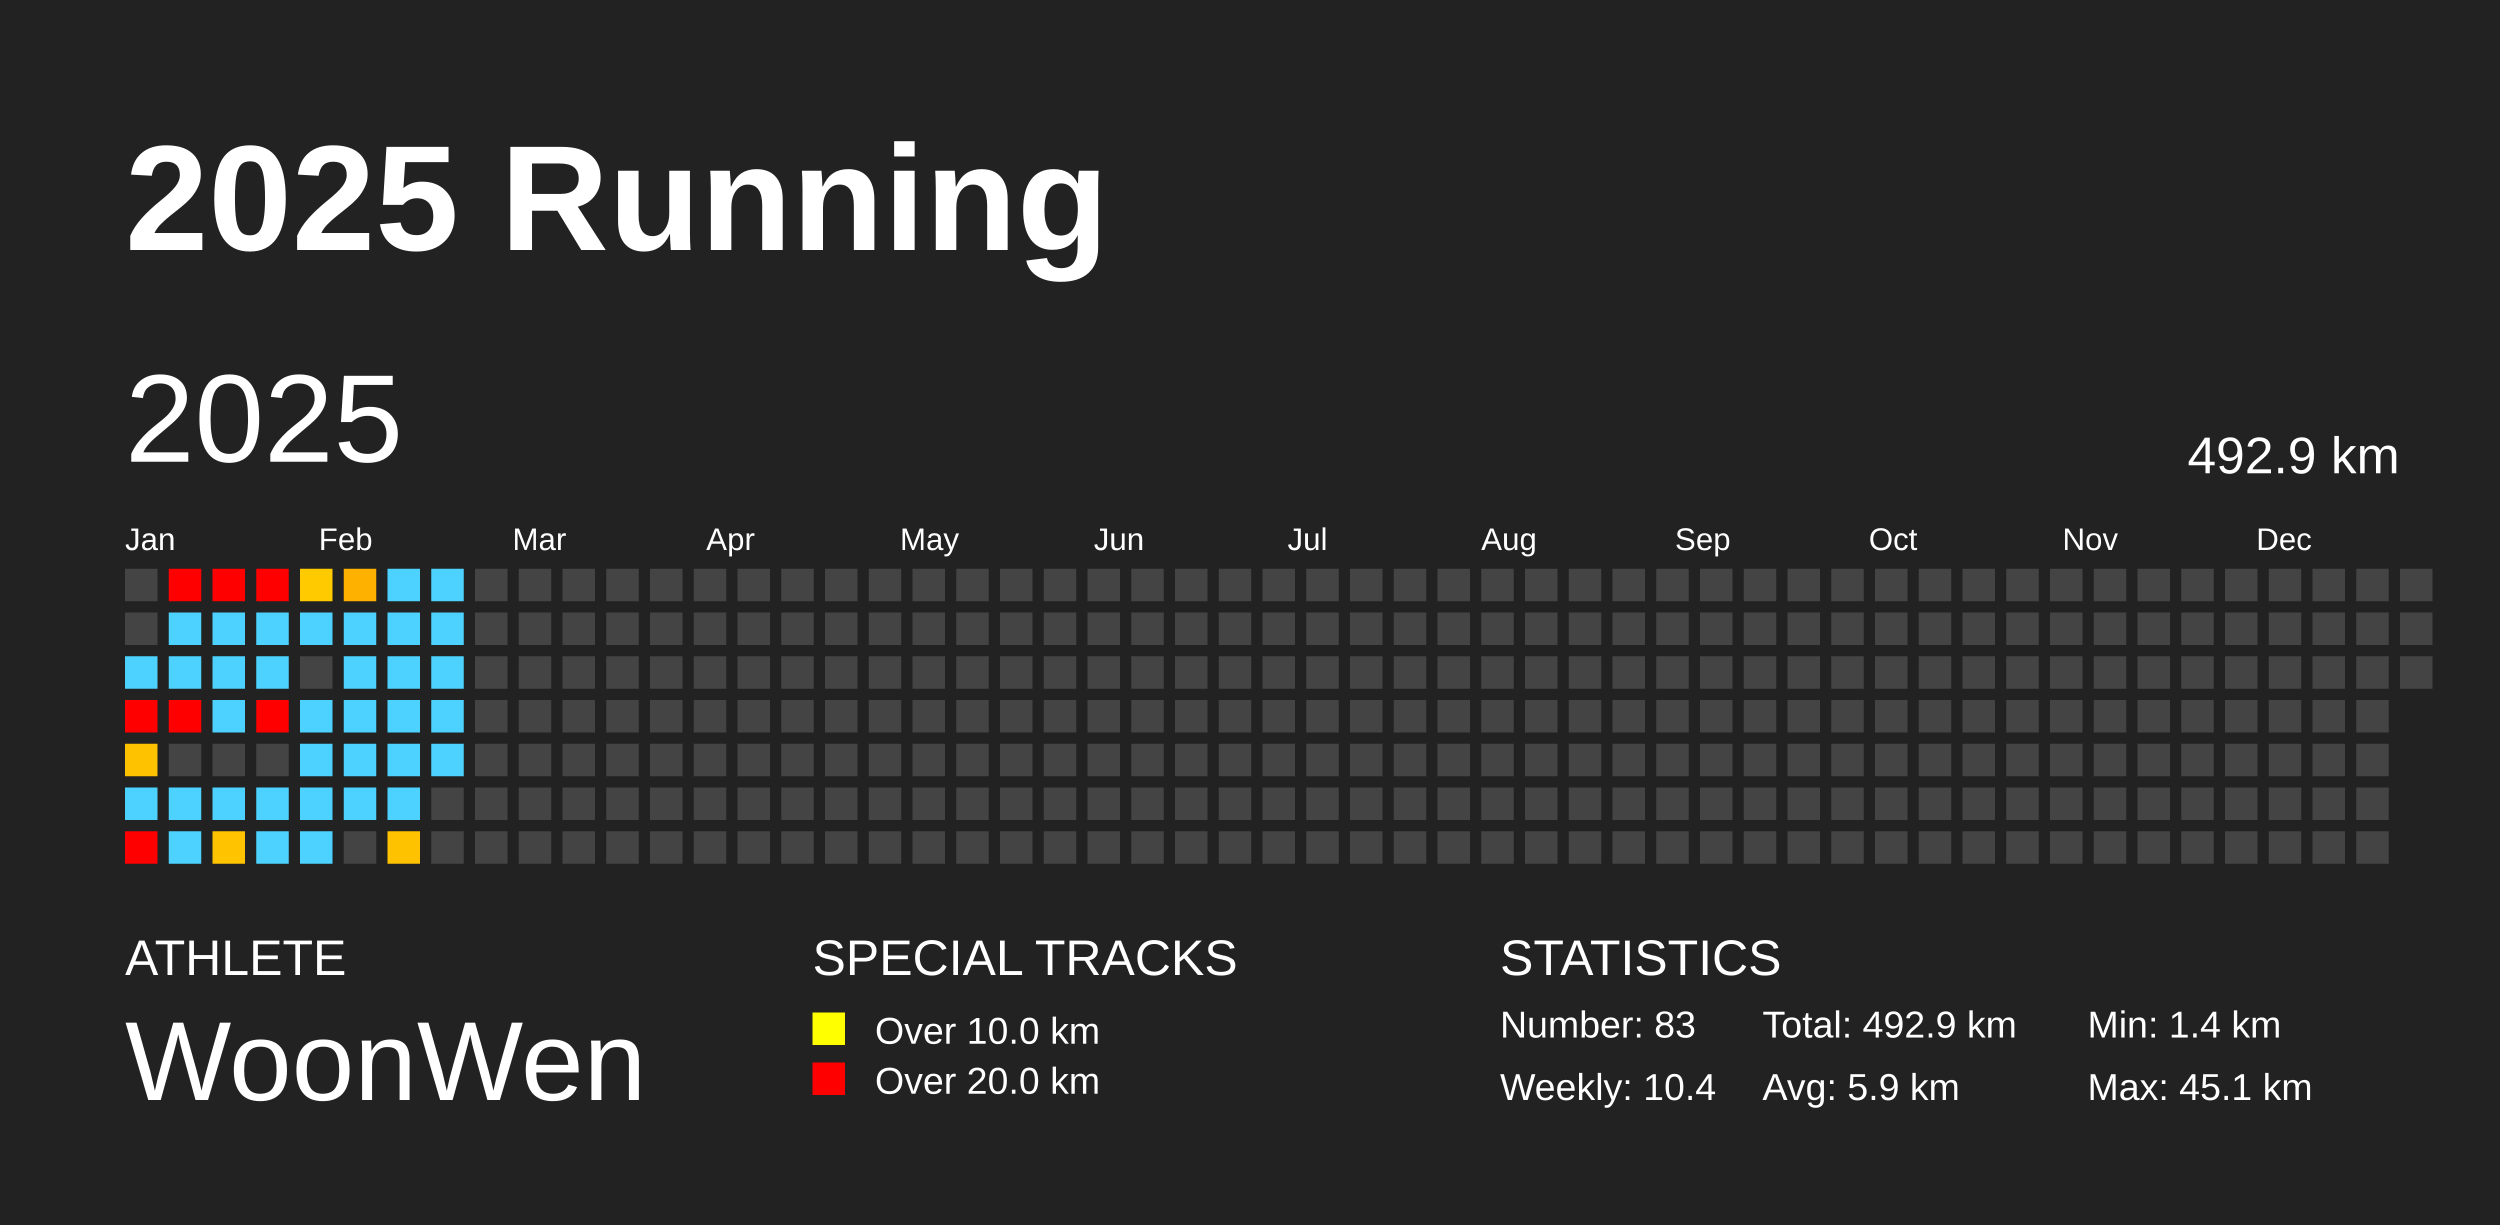
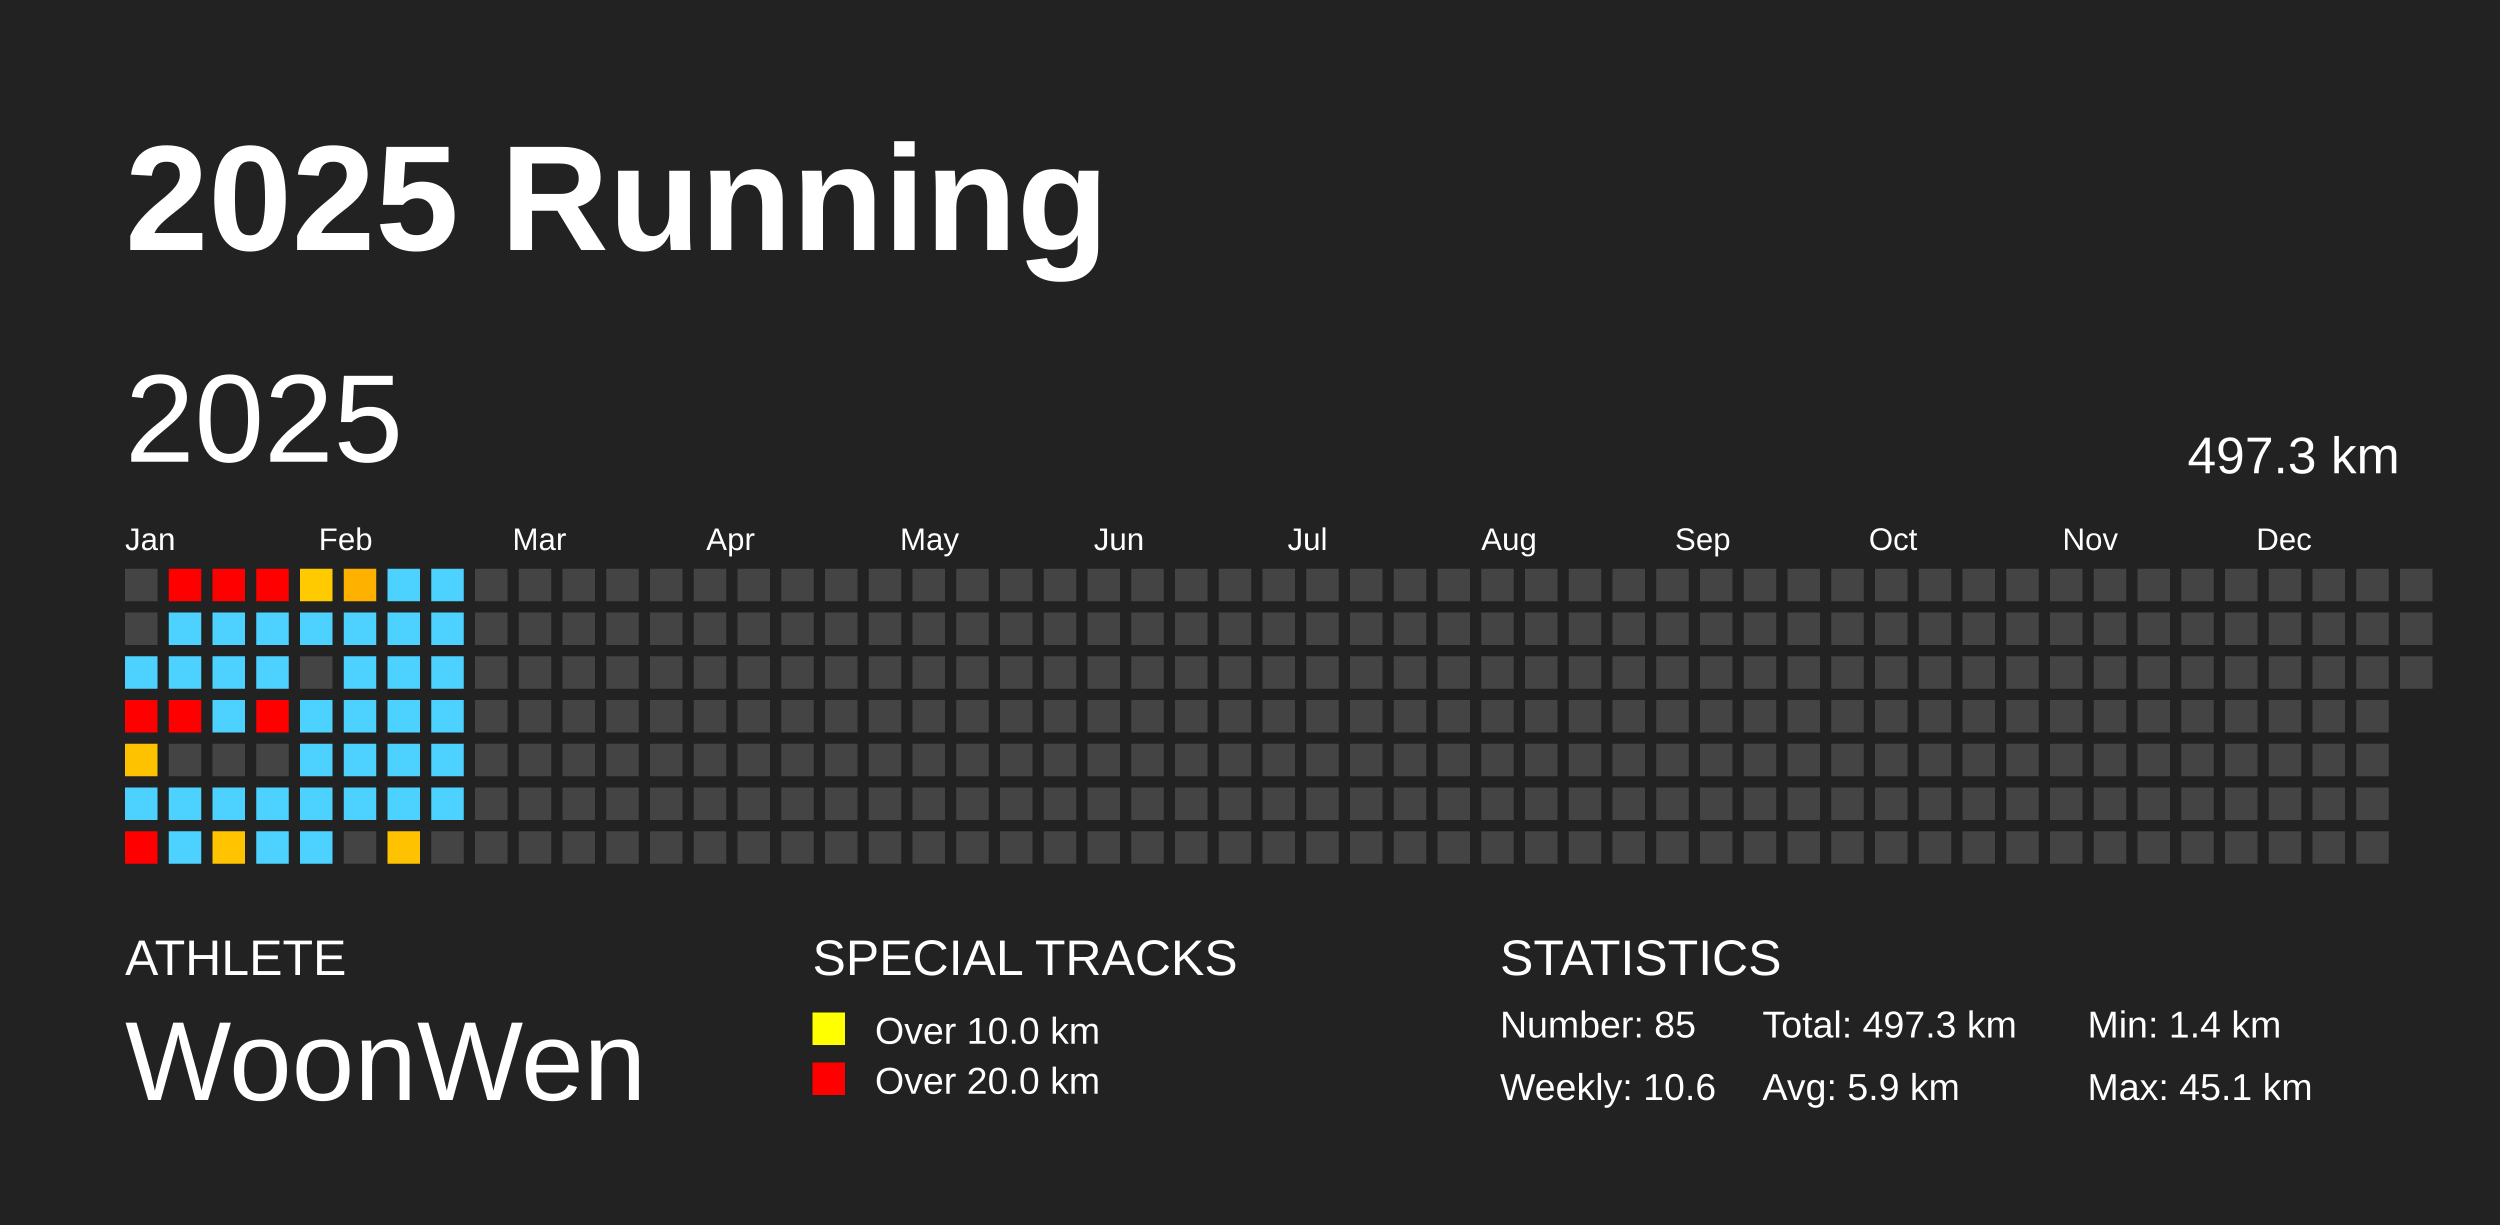
<svg xmlns="http://www.w3.org/2000/svg" baseProfile="full" height="98mm" version="1.1" viewBox="0,0,200,98" width="200mm">
  <defs />
  <rect fill="#222222" height="98" width="200" x="0" y="0" />
  <text fill="#FFFFFF" style="font-size:12px; font-family:Arial; font-weight:bold;" x="10" y="20">2025 Running</text>
  <text fill="#FFFFFF" style="font-size:4px; font-family:Arial" x="10" y="78">ATHLETE</text>
  <text fill="#FFFFFF" style="font-size:9px; font-family:Arial" x="10" y="88">WoonWen</text>
  <text fill="#FFFFFF" style="font-size:4px; font-family:Arial" x="65" y="78">SPECIAL TRACKS</text>
  <rect fill="yellow" height="2.6" width="2.6" x="65" y="81" />
  <text fill="#FFFFFF" style="font-size:3px; font-family:Arial" x="70" y="83.5">Over 10.0 km</text>
  <rect fill="red" height="2.6" width="2.6" x="65" y="85" />
  <text fill="#FFFFFF" style="font-size:3px; font-family:Arial" x="70" y="87.5">Over 20.0 km</text>
  <text fill="#FFFFFF" style="font-size:4px; font-family:Arial" x="120" y="78">STATISTICS</text>
-   <text fill="#FFFFFF" style="font-size:3px; font-family:Arial" x="120" y="83">Number: 83</text>
-   <text fill="#FFFFFF" style="font-size:3px; font-family:Arial" x="120" y="88">Weekly: 10.4</text>
-   <text fill="#FFFFFF" style="font-size:3px; font-family:Arial" x="141" y="83">Total: 492.9 km</text>
+   <text fill="#FFFFFF" style="font-size:3px; font-family:Arial" x="120" y="83">Number: 85</text>
+   <text fill="#FFFFFF" style="font-size:3px; font-family:Arial" x="120" y="88">Weekly: 10.6</text>
+   <text fill="#FFFFFF" style="font-size:3px; font-family:Arial" x="141" y="83">Total: 497.3 km</text>
  <text fill="#FFFFFF" style="font-size:3px; font-family:Arial" x="141" y="88">Avg: 5.9 km</text>
  <text fill="#FFFFFF" style="font-size:3px; font-family:Arial" x="167" y="83">Min: 1.4 km</text>
  <text fill="#FFFFFF" style="font-size:3px; font-family:Arial" x="167" y="88">Max: 45.1 km</text>
  <text dominant-baseline="hanging" fill="#FFFFFF" style="font-size:10.0px; font-family:Arial;" x="10" y="30">2025</text>
-   <text dominant-baseline="hanging" fill="#FFFFFF" style="font-size:4.125px; font-family:Arial;" x="175" y="35">492.9 km</text>
+   <text dominant-baseline="hanging" fill="#FFFFFF" style="font-size:4.125px; font-family:Arial;" x="175" y="35">497.3 km</text>
  <text fill="#FFFFFF" style="font-size:2.5px; font-family:Arial" x="10.0" y="44">Jan</text>
  <text fill="#FFFFFF" style="font-size:2.5px; font-family:Arial" x="25.5" y="44">Feb</text>
  <text fill="#FFFFFF" style="font-size:2.5px; font-family:Arial" x="41.0" y="44">Mar</text>
  <text fill="#FFFFFF" style="font-size:2.5px; font-family:Arial" x="56.5" y="44">Apr</text>
  <text fill="#FFFFFF" style="font-size:2.5px; font-family:Arial" x="72.0" y="44">May</text>
  <text fill="#FFFFFF" style="font-size:2.5px; font-family:Arial" x="87.5" y="44">Jun</text>
  <text fill="#FFFFFF" style="font-size:2.5px; font-family:Arial" x="103.0" y="44">Jul</text>
  <text fill="#FFFFFF" style="font-size:2.5px; font-family:Arial" x="118.5" y="44">Aug</text>
  <text fill="#FFFFFF" style="font-size:2.5px; font-family:Arial" x="134.0" y="44">Sep</text>
  <text fill="#FFFFFF" style="font-size:2.5px; font-family:Arial" x="149.5" y="44">Oct</text>
  <text fill="#FFFFFF" style="font-size:2.5px; font-family:Arial" x="165.0" y="44">Nov</text>
  <text fill="#FFFFFF" style="font-size:2.5px; font-family:Arial" x="180.5" y="44">Dec</text>
  <rect fill="#444444" height="2.6" width="2.6" x="10.0" y="45.5" />
  <rect fill="#444444" height="2.6" width="2.6" x="10.0" y="49.0" />
  <rect fill="#4dd2ff" height="2.6" width="2.6" x="10.0" y="52.5" />
  <rect fill="red" height="2.6" width="2.6" x="10.0" y="56.0" />
  <rect fill="#ffc200" height="2.6" width="2.6" x="10.0" y="59.5" />
  <rect fill="#4dd2ff" height="2.6" width="2.6" x="10.0" y="63.0" />
  <rect fill="red" height="2.6" width="2.6" x="10.0" y="66.5" />
  <rect fill="red" height="2.6" width="2.6" x="13.5" y="45.5" />
  <rect fill="#4dd2ff" height="2.6" width="2.6" x="13.5" y="49.0" />
  <rect fill="#4dd2ff" height="2.6" width="2.6" x="13.5" y="52.5" />
  <rect fill="red" height="2.6" width="2.6" x="13.5" y="56.0" />
  <rect fill="#444444" height="2.6" width="2.6" x="13.5" y="59.5" />
  <rect fill="#4dd2ff" height="2.6" width="2.6" x="13.5" y="63.0" />
  <rect fill="#4dd2ff" height="2.6" width="2.6" x="13.5" y="66.5" />
  <rect fill="red" height="2.6" width="2.6" x="17.0" y="45.5" />
  <rect fill="#4dd2ff" height="2.6" width="2.6" x="17.0" y="49.0" />
  <rect fill="#4dd2ff" height="2.6" width="2.6" x="17.0" y="52.5" />
  <rect fill="#4dd2ff" height="2.6" width="2.6" x="17.0" y="56.0" />
  <rect fill="#444444" height="2.6" width="2.6" x="17.0" y="59.5" />
  <rect fill="#4dd2ff" height="2.6" width="2.6" x="17.0" y="63.0" />
  <rect fill="#ffc300" height="2.6" width="2.6" x="17.0" y="66.5" />
  <rect fill="red" height="2.6" width="2.6" x="20.5" y="45.5" />
  <rect fill="#4dd2ff" height="2.6" width="2.6" x="20.5" y="49.0" />
  <rect fill="#4dd2ff" height="2.6" width="2.6" x="20.5" y="52.5" />
  <rect fill="red" height="2.6" width="2.6" x="20.5" y="56.0" />
  <rect fill="#444444" height="2.6" width="2.6" x="20.5" y="59.5" />
  <rect fill="#4dd2ff" height="2.6" width="2.6" x="20.5" y="63.0" />
  <rect fill="#4dd2ff" height="2.6" width="2.6" x="20.5" y="66.5" />
  <rect fill="#ffcb00" height="2.6" width="2.6" x="24.0" y="45.5" />
  <rect fill="#4dd2ff" height="2.6" width="2.6" x="24.0" y="49.0" />
  <rect fill="#444444" height="2.6" width="2.6" x="24.0" y="52.5" />
  <rect fill="#4dd2ff" height="2.6" width="2.6" x="24.0" y="56.0" />
  <rect fill="#4dd2ff" height="2.6" width="2.6" x="24.0" y="59.5" />
  <rect fill="#4dd2ff" height="2.6" width="2.6" x="24.0" y="63.0" />
  <rect fill="#4dd2ff" height="2.6" width="2.6" x="24.0" y="66.5" />
  <rect fill="#ffb100" height="2.6" width="2.6" x="27.5" y="45.5" />
  <rect fill="#4dd2ff" height="2.6" width="2.6" x="27.5" y="49.0" />
  <rect fill="#4dd2ff" height="2.6" width="2.6" x="27.5" y="52.5" />
  <rect fill="#4dd2ff" height="2.6" width="2.6" x="27.5" y="56.0" />
  <rect fill="#4dd2ff" height="2.6" width="2.6" x="27.5" y="59.5" />
  <rect fill="#4dd2ff" height="2.6" width="2.6" x="27.5" y="63.0" />
  <rect fill="#444444" height="2.6" width="2.6" x="27.5" y="66.5" />
  <rect fill="#4dd2ff" height="2.6" width="2.6" x="31.0" y="45.5" />
  <rect fill="#4dd2ff" height="2.6" width="2.6" x="31.0" y="49.0" />
  <rect fill="#4dd2ff" height="2.6" width="2.6" x="31.0" y="52.5" />
  <rect fill="#4dd2ff" height="2.6" width="2.6" x="31.0" y="56.0" />
  <rect fill="#4dd2ff" height="2.6" width="2.6" x="31.0" y="59.5" />
  <rect fill="#4dd2ff" height="2.6" width="2.6" x="31.0" y="63.0" />
  <rect fill="#ffc200" height="2.6" width="2.6" x="31.0" y="66.5" />
  <rect fill="#4dd2ff" height="2.6" width="2.6" x="34.5" y="45.5" />
  <rect fill="#4dd2ff" height="2.6" width="2.6" x="34.5" y="49.0" />
  <rect fill="#4dd2ff" height="2.6" width="2.6" x="34.5" y="52.5" />
  <rect fill="#4dd2ff" height="2.6" width="2.6" x="34.5" y="56.0" />
  <rect fill="#4dd2ff" height="2.6" width="2.6" x="34.5" y="59.5" />
-   <rect fill="#444444" height="2.6" width="2.6" x="34.5" y="63.0" />
+   <rect fill="#4dd2ff" height="2.6" width="2.6" x="34.5" y="63.0" />
  <rect fill="#444444" height="2.6" width="2.6" x="34.5" y="66.5" />
  <rect fill="#444444" height="2.6" width="2.6" x="38.0" y="45.5" />
  <rect fill="#444444" height="2.6" width="2.6" x="38.0" y="49.0" />
  <rect fill="#444444" height="2.6" width="2.6" x="38.0" y="52.5" />
  <rect fill="#444444" height="2.6" width="2.6" x="38.0" y="56.0" />
  <rect fill="#444444" height="2.6" width="2.6" x="38.0" y="59.5" />
  <rect fill="#444444" height="2.6" width="2.6" x="38.0" y="63.0" />
  <rect fill="#444444" height="2.6" width="2.6" x="38.0" y="66.5" />
  <rect fill="#444444" height="2.6" width="2.6" x="41.5" y="45.5" />
  <rect fill="#444444" height="2.6" width="2.6" x="41.5" y="49.0" />
  <rect fill="#444444" height="2.6" width="2.6" x="41.5" y="52.5" />
  <rect fill="#444444" height="2.6" width="2.6" x="41.5" y="56.0" />
  <rect fill="#444444" height="2.6" width="2.6" x="41.5" y="59.5" />
  <rect fill="#444444" height="2.6" width="2.6" x="41.5" y="63.0" />
  <rect fill="#444444" height="2.6" width="2.6" x="41.5" y="66.5" />
  <rect fill="#444444" height="2.6" width="2.6" x="45.0" y="45.5" />
  <rect fill="#444444" height="2.6" width="2.6" x="45.0" y="49.0" />
  <rect fill="#444444" height="2.6" width="2.6" x="45.0" y="52.5" />
  <rect fill="#444444" height="2.6" width="2.6" x="45.0" y="56.0" />
  <rect fill="#444444" height="2.6" width="2.6" x="45.0" y="59.5" />
  <rect fill="#444444" height="2.6" width="2.6" x="45.0" y="63.0" />
  <rect fill="#444444" height="2.6" width="2.6" x="45.0" y="66.5" />
  <rect fill="#444444" height="2.6" width="2.6" x="48.5" y="45.5" />
  <rect fill="#444444" height="2.6" width="2.6" x="48.5" y="49.0" />
  <rect fill="#444444" height="2.6" width="2.6" x="48.5" y="52.5" />
  <rect fill="#444444" height="2.6" width="2.6" x="48.5" y="56.0" />
  <rect fill="#444444" height="2.6" width="2.6" x="48.5" y="59.5" />
  <rect fill="#444444" height="2.6" width="2.6" x="48.5" y="63.0" />
  <rect fill="#444444" height="2.6" width="2.6" x="48.5" y="66.5" />
  <rect fill="#444444" height="2.6" width="2.6" x="52.0" y="45.5" />
  <rect fill="#444444" height="2.6" width="2.6" x="52.0" y="49.0" />
  <rect fill="#444444" height="2.6" width="2.6" x="52.0" y="52.5" />
  <rect fill="#444444" height="2.6" width="2.6" x="52.0" y="56.0" />
  <rect fill="#444444" height="2.6" width="2.6" x="52.0" y="59.5" />
  <rect fill="#444444" height="2.6" width="2.6" x="52.0" y="63.0" />
  <rect fill="#444444" height="2.6" width="2.6" x="52.0" y="66.5" />
  <rect fill="#444444" height="2.6" width="2.6" x="55.5" y="45.5" />
  <rect fill="#444444" height="2.6" width="2.6" x="55.5" y="49.0" />
  <rect fill="#444444" height="2.6" width="2.6" x="55.5" y="52.5" />
  <rect fill="#444444" height="2.6" width="2.6" x="55.5" y="56.0" />
  <rect fill="#444444" height="2.6" width="2.6" x="55.5" y="59.5" />
  <rect fill="#444444" height="2.6" width="2.6" x="55.5" y="63.0" />
  <rect fill="#444444" height="2.6" width="2.6" x="55.5" y="66.5" />
  <rect fill="#444444" height="2.6" width="2.6" x="59.0" y="45.5" />
  <rect fill="#444444" height="2.6" width="2.6" x="59.0" y="49.0" />
  <rect fill="#444444" height="2.6" width="2.6" x="59.0" y="52.5" />
  <rect fill="#444444" height="2.6" width="2.6" x="59.0" y="56.0" />
  <rect fill="#444444" height="2.6" width="2.6" x="59.0" y="59.5" />
  <rect fill="#444444" height="2.6" width="2.6" x="59.0" y="63.0" />
  <rect fill="#444444" height="2.6" width="2.6" x="59.0" y="66.5" />
  <rect fill="#444444" height="2.6" width="2.6" x="62.5" y="45.5" />
  <rect fill="#444444" height="2.6" width="2.6" x="62.5" y="49.0" />
  <rect fill="#444444" height="2.6" width="2.6" x="62.5" y="52.5" />
  <rect fill="#444444" height="2.6" width="2.6" x="62.5" y="56.0" />
  <rect fill="#444444" height="2.6" width="2.6" x="62.5" y="59.5" />
  <rect fill="#444444" height="2.6" width="2.6" x="62.5" y="63.0" />
  <rect fill="#444444" height="2.6" width="2.6" x="62.5" y="66.5" />
  <rect fill="#444444" height="2.6" width="2.6" x="66.0" y="45.5" />
  <rect fill="#444444" height="2.6" width="2.6" x="66.0" y="49.0" />
  <rect fill="#444444" height="2.6" width="2.6" x="66.0" y="52.5" />
  <rect fill="#444444" height="2.6" width="2.6" x="66.0" y="56.0" />
  <rect fill="#444444" height="2.6" width="2.6" x="66.0" y="59.5" />
  <rect fill="#444444" height="2.6" width="2.6" x="66.0" y="63.0" />
  <rect fill="#444444" height="2.6" width="2.6" x="66.0" y="66.5" />
  <rect fill="#444444" height="2.6" width="2.6" x="69.5" y="45.5" />
  <rect fill="#444444" height="2.6" width="2.6" x="69.5" y="49.0" />
  <rect fill="#444444" height="2.6" width="2.6" x="69.5" y="52.5" />
  <rect fill="#444444" height="2.6" width="2.6" x="69.5" y="56.0" />
  <rect fill="#444444" height="2.6" width="2.6" x="69.5" y="59.5" />
  <rect fill="#444444" height="2.6" width="2.6" x="69.5" y="63.0" />
  <rect fill="#444444" height="2.6" width="2.6" x="69.5" y="66.5" />
  <rect fill="#444444" height="2.6" width="2.6" x="73.0" y="45.5" />
  <rect fill="#444444" height="2.6" width="2.6" x="73.0" y="49.0" />
  <rect fill="#444444" height="2.6" width="2.6" x="73.0" y="52.5" />
  <rect fill="#444444" height="2.6" width="2.6" x="73.0" y="56.0" />
  <rect fill="#444444" height="2.6" width="2.6" x="73.0" y="59.5" />
  <rect fill="#444444" height="2.6" width="2.6" x="73.0" y="63.0" />
  <rect fill="#444444" height="2.6" width="2.6" x="73.0" y="66.5" />
  <rect fill="#444444" height="2.6" width="2.6" x="76.5" y="45.5" />
  <rect fill="#444444" height="2.6" width="2.6" x="76.5" y="49.0" />
  <rect fill="#444444" height="2.6" width="2.6" x="76.5" y="52.5" />
  <rect fill="#444444" height="2.6" width="2.6" x="76.5" y="56.0" />
  <rect fill="#444444" height="2.6" width="2.6" x="76.5" y="59.5" />
  <rect fill="#444444" height="2.6" width="2.6" x="76.5" y="63.0" />
  <rect fill="#444444" height="2.6" width="2.6" x="76.5" y="66.5" />
  <rect fill="#444444" height="2.6" width="2.6" x="80.0" y="45.5" />
  <rect fill="#444444" height="2.6" width="2.6" x="80.0" y="49.0" />
  <rect fill="#444444" height="2.6" width="2.6" x="80.0" y="52.5" />
  <rect fill="#444444" height="2.6" width="2.6" x="80.0" y="56.0" />
  <rect fill="#444444" height="2.6" width="2.6" x="80.0" y="59.5" />
  <rect fill="#444444" height="2.6" width="2.6" x="80.0" y="63.0" />
  <rect fill="#444444" height="2.6" width="2.6" x="80.0" y="66.5" />
  <rect fill="#444444" height="2.6" width="2.6" x="83.5" y="45.5" />
  <rect fill="#444444" height="2.6" width="2.6" x="83.5" y="49.0" />
  <rect fill="#444444" height="2.6" width="2.6" x="83.5" y="52.5" />
  <rect fill="#444444" height="2.6" width="2.6" x="83.5" y="56.0" />
  <rect fill="#444444" height="2.6" width="2.6" x="83.5" y="59.5" />
  <rect fill="#444444" height="2.6" width="2.6" x="83.5" y="63.0" />
  <rect fill="#444444" height="2.6" width="2.6" x="83.5" y="66.5" />
  <rect fill="#444444" height="2.6" width="2.6" x="87.0" y="45.5" />
  <rect fill="#444444" height="2.6" width="2.6" x="87.0" y="49.0" />
  <rect fill="#444444" height="2.6" width="2.6" x="87.0" y="52.5" />
  <rect fill="#444444" height="2.6" width="2.6" x="87.0" y="56.0" />
  <rect fill="#444444" height="2.6" width="2.6" x="87.0" y="59.5" />
  <rect fill="#444444" height="2.6" width="2.6" x="87.0" y="63.0" />
  <rect fill="#444444" height="2.6" width="2.6" x="87.0" y="66.5" />
  <rect fill="#444444" height="2.6" width="2.6" x="90.5" y="45.5" />
  <rect fill="#444444" height="2.6" width="2.6" x="90.5" y="49.0" />
  <rect fill="#444444" height="2.6" width="2.6" x="90.5" y="52.5" />
  <rect fill="#444444" height="2.6" width="2.6" x="90.5" y="56.0" />
  <rect fill="#444444" height="2.6" width="2.6" x="90.5" y="59.5" />
  <rect fill="#444444" height="2.6" width="2.6" x="90.5" y="63.0" />
  <rect fill="#444444" height="2.6" width="2.6" x="90.5" y="66.5" />
  <rect fill="#444444" height="2.6" width="2.6" x="94.0" y="45.5" />
  <rect fill="#444444" height="2.6" width="2.6" x="94.0" y="49.0" />
  <rect fill="#444444" height="2.6" width="2.6" x="94.0" y="52.5" />
  <rect fill="#444444" height="2.6" width="2.6" x="94.0" y="56.0" />
  <rect fill="#444444" height="2.6" width="2.6" x="94.0" y="59.5" />
  <rect fill="#444444" height="2.6" width="2.6" x="94.0" y="63.0" />
  <rect fill="#444444" height="2.6" width="2.6" x="94.0" y="66.5" />
  <rect fill="#444444" height="2.6" width="2.6" x="97.5" y="45.5" />
  <rect fill="#444444" height="2.6" width="2.6" x="97.5" y="49.0" />
  <rect fill="#444444" height="2.6" width="2.6" x="97.5" y="52.5" />
  <rect fill="#444444" height="2.6" width="2.6" x="97.5" y="56.0" />
  <rect fill="#444444" height="2.6" width="2.6" x="97.5" y="59.5" />
  <rect fill="#444444" height="2.6" width="2.6" x="97.5" y="63.0" />
  <rect fill="#444444" height="2.6" width="2.6" x="97.5" y="66.5" />
  <rect fill="#444444" height="2.6" width="2.6" x="101.0" y="45.5" />
  <rect fill="#444444" height="2.6" width="2.6" x="101.0" y="49.0" />
  <rect fill="#444444" height="2.6" width="2.6" x="101.0" y="52.5" />
  <rect fill="#444444" height="2.6" width="2.6" x="101.0" y="56.0" />
  <rect fill="#444444" height="2.6" width="2.6" x="101.0" y="59.5" />
  <rect fill="#444444" height="2.6" width="2.6" x="101.0" y="63.0" />
  <rect fill="#444444" height="2.6" width="2.6" x="101.0" y="66.5" />
  <rect fill="#444444" height="2.6" width="2.6" x="104.5" y="45.5" />
  <rect fill="#444444" height="2.6" width="2.6" x="104.5" y="49.0" />
  <rect fill="#444444" height="2.6" width="2.6" x="104.5" y="52.5" />
  <rect fill="#444444" height="2.6" width="2.6" x="104.5" y="56.0" />
  <rect fill="#444444" height="2.6" width="2.6" x="104.5" y="59.5" />
  <rect fill="#444444" height="2.6" width="2.6" x="104.5" y="63.0" />
  <rect fill="#444444" height="2.6" width="2.6" x="104.5" y="66.5" />
  <rect fill="#444444" height="2.6" width="2.6" x="108.0" y="45.5" />
  <rect fill="#444444" height="2.6" width="2.6" x="108.0" y="49.0" />
  <rect fill="#444444" height="2.6" width="2.6" x="108.0" y="52.5" />
  <rect fill="#444444" height="2.6" width="2.6" x="108.0" y="56.0" />
  <rect fill="#444444" height="2.6" width="2.6" x="108.0" y="59.5" />
  <rect fill="#444444" height="2.6" width="2.6" x="108.0" y="63.0" />
  <rect fill="#444444" height="2.6" width="2.6" x="108.0" y="66.5" />
  <rect fill="#444444" height="2.6" width="2.6" x="111.5" y="45.5" />
  <rect fill="#444444" height="2.6" width="2.6" x="111.5" y="49.0" />
  <rect fill="#444444" height="2.6" width="2.6" x="111.5" y="52.5" />
  <rect fill="#444444" height="2.6" width="2.6" x="111.5" y="56.0" />
  <rect fill="#444444" height="2.6" width="2.6" x="111.5" y="59.5" />
  <rect fill="#444444" height="2.6" width="2.6" x="111.5" y="63.0" />
  <rect fill="#444444" height="2.6" width="2.6" x="111.5" y="66.5" />
  <rect fill="#444444" height="2.6" width="2.6" x="115.0" y="45.5" />
  <rect fill="#444444" height="2.6" width="2.6" x="115.0" y="49.0" />
  <rect fill="#444444" height="2.6" width="2.6" x="115.0" y="52.5" />
  <rect fill="#444444" height="2.6" width="2.6" x="115.0" y="56.0" />
  <rect fill="#444444" height="2.6" width="2.6" x="115.0" y="59.5" />
  <rect fill="#444444" height="2.6" width="2.6" x="115.0" y="63.0" />
  <rect fill="#444444" height="2.6" width="2.6" x="115.0" y="66.5" />
  <rect fill="#444444" height="2.6" width="2.6" x="118.5" y="45.5" />
  <rect fill="#444444" height="2.6" width="2.6" x="118.5" y="49.0" />
  <rect fill="#444444" height="2.6" width="2.6" x="118.5" y="52.5" />
  <rect fill="#444444" height="2.6" width="2.6" x="118.5" y="56.0" />
  <rect fill="#444444" height="2.6" width="2.6" x="118.5" y="59.5" />
  <rect fill="#444444" height="2.6" width="2.6" x="118.5" y="63.0" />
  <rect fill="#444444" height="2.6" width="2.6" x="118.5" y="66.5" />
  <rect fill="#444444" height="2.6" width="2.6" x="122.0" y="45.5" />
  <rect fill="#444444" height="2.6" width="2.6" x="122.0" y="49.0" />
  <rect fill="#444444" height="2.6" width="2.6" x="122.0" y="52.5" />
  <rect fill="#444444" height="2.6" width="2.6" x="122.0" y="56.0" />
  <rect fill="#444444" height="2.6" width="2.6" x="122.0" y="59.5" />
  <rect fill="#444444" height="2.6" width="2.6" x="122.0" y="63.0" />
  <rect fill="#444444" height="2.6" width="2.6" x="122.0" y="66.5" />
  <rect fill="#444444" height="2.6" width="2.6" x="125.5" y="45.5" />
  <rect fill="#444444" height="2.6" width="2.6" x="125.5" y="49.0" />
  <rect fill="#444444" height="2.6" width="2.6" x="125.5" y="52.5" />
  <rect fill="#444444" height="2.6" width="2.6" x="125.5" y="56.0" />
  <rect fill="#444444" height="2.6" width="2.6" x="125.5" y="59.5" />
  <rect fill="#444444" height="2.6" width="2.6" x="125.5" y="63.0" />
  <rect fill="#444444" height="2.6" width="2.6" x="125.5" y="66.5" />
  <rect fill="#444444" height="2.6" width="2.6" x="129.0" y="45.5" />
  <rect fill="#444444" height="2.6" width="2.6" x="129.0" y="49.0" />
  <rect fill="#444444" height="2.6" width="2.6" x="129.0" y="52.5" />
  <rect fill="#444444" height="2.6" width="2.6" x="129.0" y="56.0" />
  <rect fill="#444444" height="2.6" width="2.6" x="129.0" y="59.5" />
  <rect fill="#444444" height="2.6" width="2.6" x="129.0" y="63.0" />
  <rect fill="#444444" height="2.6" width="2.6" x="129.0" y="66.5" />
  <rect fill="#444444" height="2.6" width="2.6" x="132.5" y="45.5" />
  <rect fill="#444444" height="2.6" width="2.6" x="132.5" y="49.0" />
  <rect fill="#444444" height="2.6" width="2.6" x="132.5" y="52.5" />
  <rect fill="#444444" height="2.6" width="2.6" x="132.5" y="56.0" />
  <rect fill="#444444" height="2.6" width="2.6" x="132.5" y="59.5" />
  <rect fill="#444444" height="2.6" width="2.6" x="132.5" y="63.0" />
  <rect fill="#444444" height="2.6" width="2.6" x="132.5" y="66.5" />
  <rect fill="#444444" height="2.6" width="2.6" x="136.0" y="45.5" />
  <rect fill="#444444" height="2.6" width="2.6" x="136.0" y="49.0" />
  <rect fill="#444444" height="2.6" width="2.6" x="136.0" y="52.5" />
  <rect fill="#444444" height="2.6" width="2.6" x="136.0" y="56.0" />
  <rect fill="#444444" height="2.6" width="2.6" x="136.0" y="59.5" />
  <rect fill="#444444" height="2.6" width="2.6" x="136.0" y="63.0" />
  <rect fill="#444444" height="2.6" width="2.6" x="136.0" y="66.5" />
  <rect fill="#444444" height="2.6" width="2.6" x="139.5" y="45.5" />
  <rect fill="#444444" height="2.6" width="2.6" x="139.5" y="49.0" />
  <rect fill="#444444" height="2.6" width="2.6" x="139.5" y="52.5" />
  <rect fill="#444444" height="2.6" width="2.6" x="139.5" y="56.0" />
  <rect fill="#444444" height="2.6" width="2.6" x="139.5" y="59.5" />
  <rect fill="#444444" height="2.6" width="2.6" x="139.5" y="63.0" />
  <rect fill="#444444" height="2.6" width="2.6" x="139.5" y="66.5" />
  <rect fill="#444444" height="2.6" width="2.6" x="143.0" y="45.5" />
  <rect fill="#444444" height="2.6" width="2.6" x="143.0" y="49.0" />
  <rect fill="#444444" height="2.6" width="2.6" x="143.0" y="52.5" />
  <rect fill="#444444" height="2.6" width="2.6" x="143.0" y="56.0" />
  <rect fill="#444444" height="2.6" width="2.6" x="143.0" y="59.5" />
  <rect fill="#444444" height="2.6" width="2.6" x="143.0" y="63.0" />
  <rect fill="#444444" height="2.6" width="2.6" x="143.0" y="66.5" />
  <rect fill="#444444" height="2.6" width="2.6" x="146.5" y="45.5" />
  <rect fill="#444444" height="2.6" width="2.6" x="146.5" y="49.0" />
  <rect fill="#444444" height="2.6" width="2.6" x="146.5" y="52.5" />
  <rect fill="#444444" height="2.6" width="2.6" x="146.5" y="56.0" />
  <rect fill="#444444" height="2.6" width="2.6" x="146.5" y="59.5" />
  <rect fill="#444444" height="2.6" width="2.6" x="146.5" y="63.0" />
  <rect fill="#444444" height="2.6" width="2.6" x="146.5" y="66.5" />
  <rect fill="#444444" height="2.6" width="2.6" x="150.0" y="45.5" />
  <rect fill="#444444" height="2.6" width="2.6" x="150.0" y="49.0" />
  <rect fill="#444444" height="2.6" width="2.6" x="150.0" y="52.5" />
  <rect fill="#444444" height="2.6" width="2.6" x="150.0" y="56.0" />
  <rect fill="#444444" height="2.6" width="2.6" x="150.0" y="59.5" />
  <rect fill="#444444" height="2.6" width="2.6" x="150.0" y="63.0" />
  <rect fill="#444444" height="2.6" width="2.6" x="150.0" y="66.5" />
  <rect fill="#444444" height="2.6" width="2.6" x="153.5" y="45.5" />
  <rect fill="#444444" height="2.6" width="2.6" x="153.5" y="49.0" />
  <rect fill="#444444" height="2.6" width="2.6" x="153.5" y="52.5" />
  <rect fill="#444444" height="2.6" width="2.6" x="153.5" y="56.0" />
  <rect fill="#444444" height="2.6" width="2.6" x="153.5" y="59.5" />
  <rect fill="#444444" height="2.6" width="2.6" x="153.5" y="63.0" />
  <rect fill="#444444" height="2.6" width="2.6" x="153.5" y="66.5" />
  <rect fill="#444444" height="2.6" width="2.6" x="157.0" y="45.5" />
  <rect fill="#444444" height="2.6" width="2.6" x="157.0" y="49.0" />
  <rect fill="#444444" height="2.6" width="2.6" x="157.0" y="52.5" />
  <rect fill="#444444" height="2.6" width="2.6" x="157.0" y="56.0" />
  <rect fill="#444444" height="2.6" width="2.6" x="157.0" y="59.5" />
  <rect fill="#444444" height="2.6" width="2.6" x="157.0" y="63.0" />
  <rect fill="#444444" height="2.6" width="2.6" x="157.0" y="66.5" />
  <rect fill="#444444" height="2.6" width="2.6" x="160.5" y="45.5" />
  <rect fill="#444444" height="2.6" width="2.6" x="160.5" y="49.0" />
  <rect fill="#444444" height="2.6" width="2.6" x="160.5" y="52.5" />
  <rect fill="#444444" height="2.6" width="2.6" x="160.5" y="56.0" />
  <rect fill="#444444" height="2.6" width="2.6" x="160.5" y="59.5" />
  <rect fill="#444444" height="2.6" width="2.6" x="160.5" y="63.0" />
  <rect fill="#444444" height="2.6" width="2.6" x="160.5" y="66.5" />
  <rect fill="#444444" height="2.6" width="2.6" x="164.0" y="45.5" />
  <rect fill="#444444" height="2.6" width="2.6" x="164.0" y="49.0" />
  <rect fill="#444444" height="2.6" width="2.6" x="164.0" y="52.5" />
  <rect fill="#444444" height="2.6" width="2.6" x="164.0" y="56.0" />
  <rect fill="#444444" height="2.6" width="2.6" x="164.0" y="59.5" />
  <rect fill="#444444" height="2.6" width="2.6" x="164.0" y="63.0" />
  <rect fill="#444444" height="2.6" width="2.6" x="164.0" y="66.5" />
  <rect fill="#444444" height="2.6" width="2.6" x="167.5" y="45.5" />
  <rect fill="#444444" height="2.6" width="2.6" x="167.5" y="49.0" />
  <rect fill="#444444" height="2.6" width="2.6" x="167.5" y="52.5" />
  <rect fill="#444444" height="2.6" width="2.6" x="167.5" y="56.0" />
  <rect fill="#444444" height="2.6" width="2.6" x="167.5" y="59.5" />
  <rect fill="#444444" height="2.6" width="2.6" x="167.5" y="63.0" />
  <rect fill="#444444" height="2.6" width="2.6" x="167.5" y="66.5" />
  <rect fill="#444444" height="2.6" width="2.6" x="171.0" y="45.5" />
  <rect fill="#444444" height="2.6" width="2.6" x="171.0" y="49.0" />
  <rect fill="#444444" height="2.6" width="2.6" x="171.0" y="52.5" />
  <rect fill="#444444" height="2.6" width="2.6" x="171.0" y="56.0" />
  <rect fill="#444444" height="2.6" width="2.6" x="171.0" y="59.5" />
  <rect fill="#444444" height="2.6" width="2.6" x="171.0" y="63.0" />
  <rect fill="#444444" height="2.6" width="2.6" x="171.0" y="66.5" />
  <rect fill="#444444" height="2.6" width="2.6" x="174.5" y="45.5" />
  <rect fill="#444444" height="2.6" width="2.6" x="174.5" y="49.0" />
  <rect fill="#444444" height="2.6" width="2.6" x="174.5" y="52.5" />
  <rect fill="#444444" height="2.6" width="2.6" x="174.5" y="56.0" />
  <rect fill="#444444" height="2.6" width="2.6" x="174.5" y="59.5" />
  <rect fill="#444444" height="2.6" width="2.6" x="174.5" y="63.0" />
  <rect fill="#444444" height="2.6" width="2.6" x="174.5" y="66.5" />
  <rect fill="#444444" height="2.6" width="2.6" x="178.0" y="45.5" />
  <rect fill="#444444" height="2.6" width="2.6" x="178.0" y="49.0" />
  <rect fill="#444444" height="2.6" width="2.6" x="178.0" y="52.5" />
  <rect fill="#444444" height="2.6" width="2.6" x="178.0" y="56.0" />
  <rect fill="#444444" height="2.6" width="2.6" x="178.0" y="59.5" />
  <rect fill="#444444" height="2.6" width="2.6" x="178.0" y="63.0" />
  <rect fill="#444444" height="2.6" width="2.6" x="178.0" y="66.5" />
  <rect fill="#444444" height="2.6" width="2.6" x="181.5" y="45.5" />
  <rect fill="#444444" height="2.6" width="2.6" x="181.5" y="49.0" />
  <rect fill="#444444" height="2.6" width="2.6" x="181.5" y="52.5" />
  <rect fill="#444444" height="2.6" width="2.6" x="181.5" y="56.0" />
  <rect fill="#444444" height="2.6" width="2.6" x="181.5" y="59.5" />
  <rect fill="#444444" height="2.6" width="2.6" x="181.5" y="63.0" />
  <rect fill="#444444" height="2.6" width="2.6" x="181.5" y="66.5" />
  <rect fill="#444444" height="2.6" width="2.6" x="185.0" y="45.5" />
  <rect fill="#444444" height="2.6" width="2.6" x="185.0" y="49.0" />
  <rect fill="#444444" height="2.6" width="2.6" x="185.0" y="52.5" />
  <rect fill="#444444" height="2.6" width="2.6" x="185.0" y="56.0" />
  <rect fill="#444444" height="2.6" width="2.6" x="185.0" y="59.5" />
  <rect fill="#444444" height="2.6" width="2.6" x="185.0" y="63.0" />
  <rect fill="#444444" height="2.6" width="2.6" x="185.0" y="66.5" />
  <rect fill="#444444" height="2.6" width="2.6" x="188.5" y="45.5" />
  <rect fill="#444444" height="2.6" width="2.6" x="188.5" y="49.0" />
  <rect fill="#444444" height="2.6" width="2.6" x="188.5" y="52.5" />
  <rect fill="#444444" height="2.6" width="2.6" x="188.5" y="56.0" />
  <rect fill="#444444" height="2.6" width="2.6" x="188.5" y="59.5" />
  <rect fill="#444444" height="2.6" width="2.6" x="188.5" y="63.0" />
  <rect fill="#444444" height="2.6" width="2.6" x="188.5" y="66.5" />
  <rect fill="#444444" height="2.6" width="2.6" x="192.0" y="45.5" />
  <rect fill="#444444" height="2.6" width="2.6" x="192.0" y="49.0" />
  <rect fill="#444444" height="2.6" width="2.6" x="192.0" y="52.5" />
</svg>
